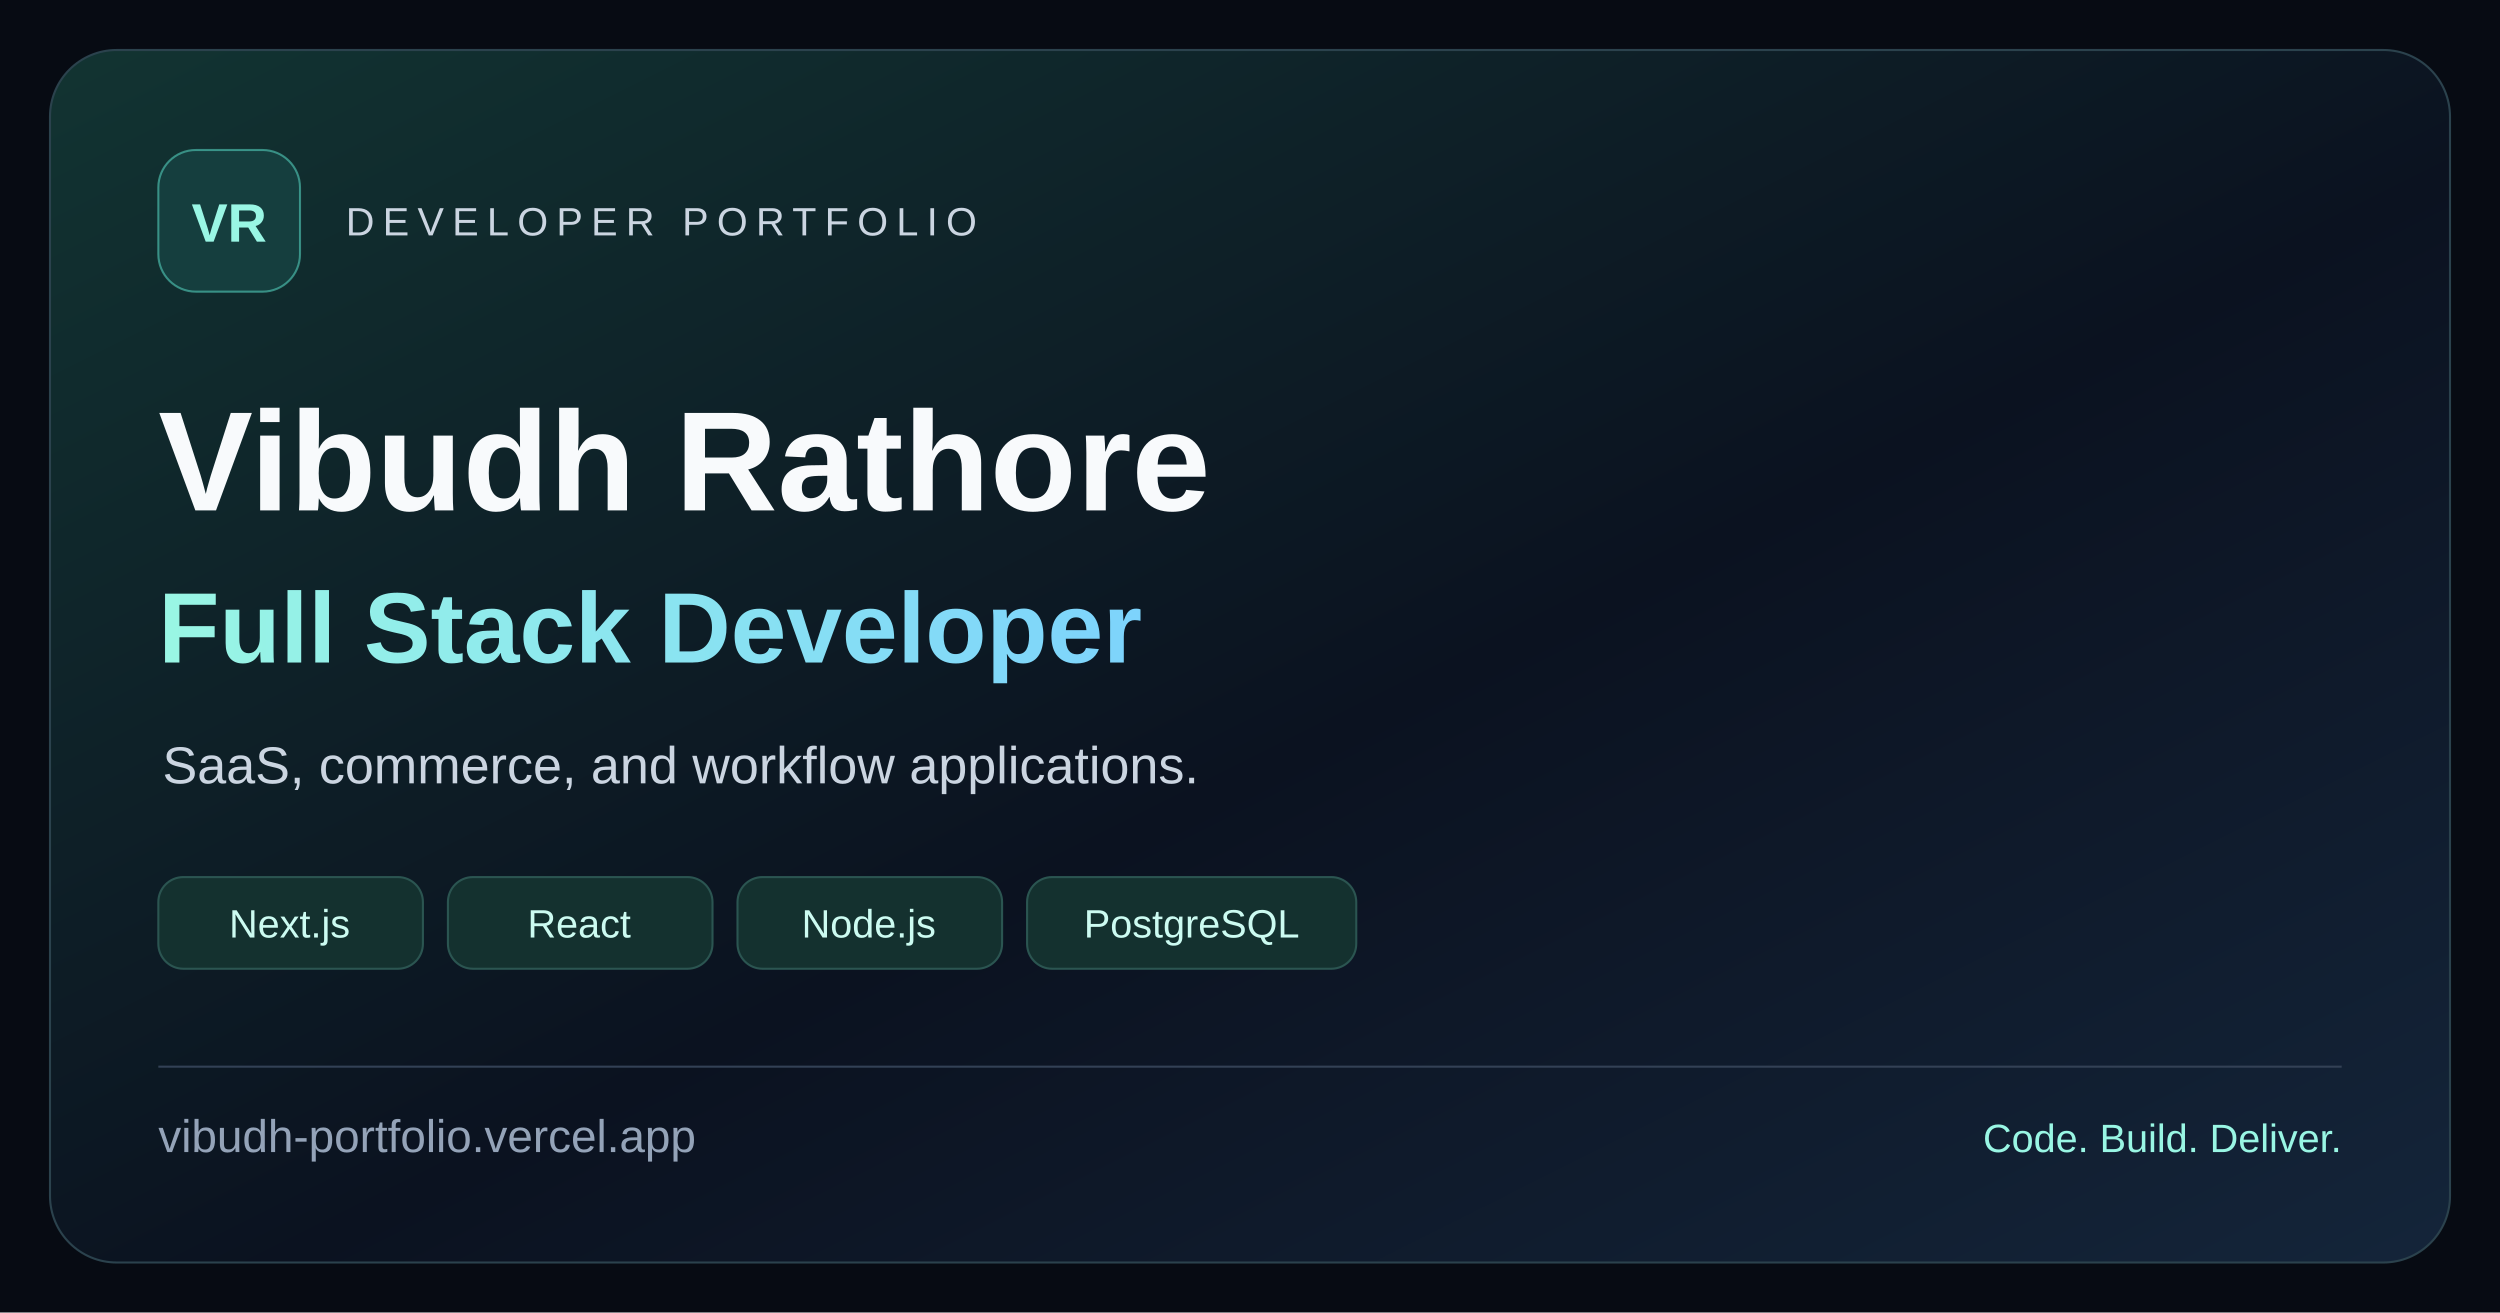
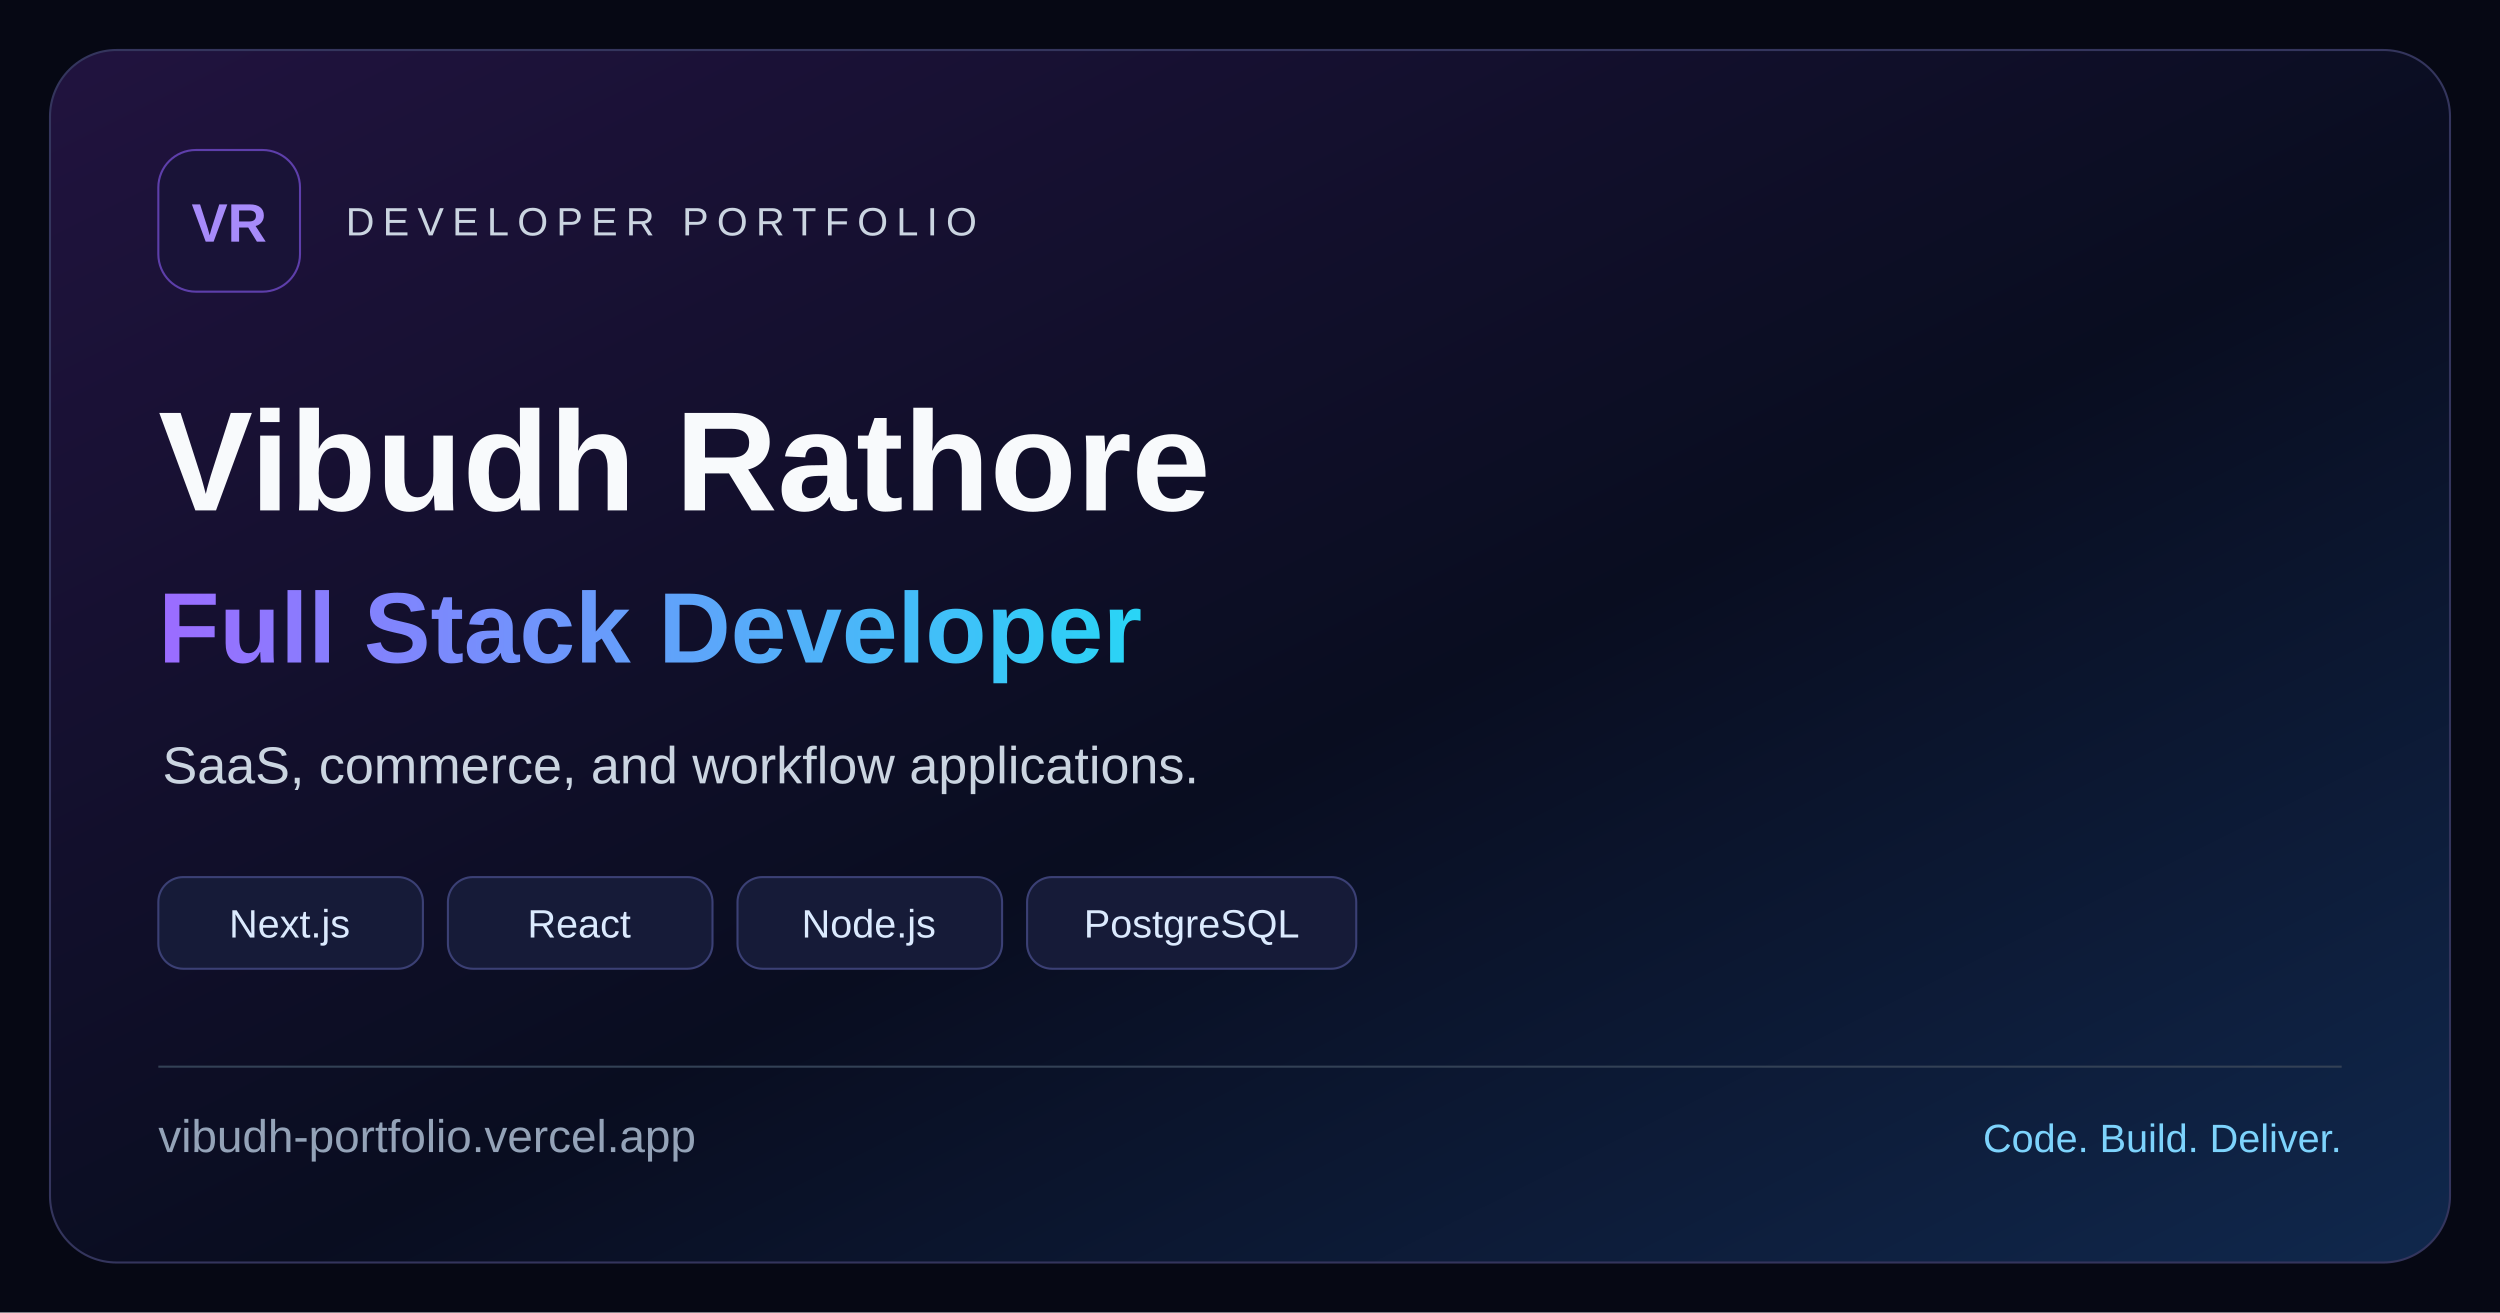
<svg xmlns="http://www.w3.org/2000/svg" width="1200" height="630" viewBox="0 0 1200 630">
  <defs>
    <linearGradient id="background" x2="1" y2="1">
-       <stop stop-color="#123432" />
-       <stop offset=".55" stop-color="#0b1220" />
-       <stop offset="1" stop-color="#14253a" />
+       <stop stop-color="#21133f" />
+       <stop offset=".55" stop-color="#090d20" />
+       <stop offset="1" stop-color="#10284d" />
    </linearGradient>
    <linearGradient id="accent">
-       <stop stop-color="#99f6e4" />
-       <stop offset="1" stop-color="#7dd3fc" />
+       <stop stop-color="#9b6cff" />
+       <stop offset="1" stop-color="#29d5f6" />
    </linearGradient>
  </defs>
-   <rect width="1200" height="630" fill="#070b13" />
-   <rect x="24" y="24" width="1152" height="582" rx="32" fill="url(#background)" stroke="#2b424d" />
+   <rect width="1200" height="630" fill="#060814" />
+   <rect x="24" y="24" width="1152" height="582" rx="32" fill="url(#background)" stroke="#34355d" />
  <g font-family="Arial, sans-serif">
-     <rect x="76" y="72" width="68" height="68" rx="18" fill="#153e3e" stroke="#5eead4" stroke-opacity=".5" />
-     <text x="110" y="116" text-anchor="middle" font-size="26" font-weight="700" fill="#99f6e4">VR</text>
+     <rect x="76" y="72" width="68" height="68" rx="18" fill="#191337" stroke="#8b5cf6" stroke-opacity=".6" />
+     <text x="110" y="116" text-anchor="middle" font-size="26" font-weight="700" fill="#a78bfa">VR</text>
    <text x="166" y="113" font-size="19" letter-spacing="4" fill="#cbd5e1">DEVELOPER PORTFOLIO</text>
    <text x="76" y="245" font-size="68" font-weight="700" fill="#f8fafc">Vibudh Rathore</text>
    <text x="76" y="318" font-size="48" font-weight="700" fill="url(#accent)">Full Stack Developer</text>
    <text x="78" y="376" font-size="25" fill="#cbd5e1">SaaS, commerce, and workflow applications.</text>
-     <g font-size="19" fill="#ccfbf1">
-       <rect x="76" y="421" width="127" height="44" rx="12" fill="#14312f" stroke="#2b5551" />
+     <g font-size="19" fill="#dbeafe">
+       <rect x="76" y="421" width="127" height="44" rx="12" fill="#161b38" stroke="#3b4075" />
      <text x="139" y="450" text-anchor="middle">Next.js</text>
-       <rect x="215" y="421" width="127" height="44" rx="12" fill="#14312f" stroke="#2b5551" />
+       <rect x="215" y="421" width="127" height="44" rx="12" fill="#161b38" stroke="#3b4075" />
      <text x="278" y="450" text-anchor="middle">React</text>
-       <rect x="354" y="421" width="127" height="44" rx="12" fill="#14312f" stroke="#2b5551" />
+       <rect x="354" y="421" width="127" height="44" rx="12" fill="#161b38" stroke="#3b4075" />
      <text x="417" y="450" text-anchor="middle">Node.js</text>
-       <rect x="493" y="421" width="158" height="44" rx="12" fill="#14312f" stroke="#2b5551" />
+       <rect x="493" y="421" width="158" height="44" rx="12" fill="#161b38" stroke="#3b4075" />
      <text x="572" y="450" text-anchor="middle">PostgreSQL</text>
    </g>
    <path d="M76 512H1124" stroke="#334155" />
    <text x="76" y="553" font-size="22" fill="#94a3b8">vibudh-portfolio.vercel.app</text>
-     <text x="1124" y="553" text-anchor="end" font-size="19" fill="#99f6e4">Code. Build. Deliver.</text>
+     <text x="1124" y="553" text-anchor="end" font-size="19" fill="#7dd3fc">Code. Build. Deliver.</text>
  </g>
</svg>
